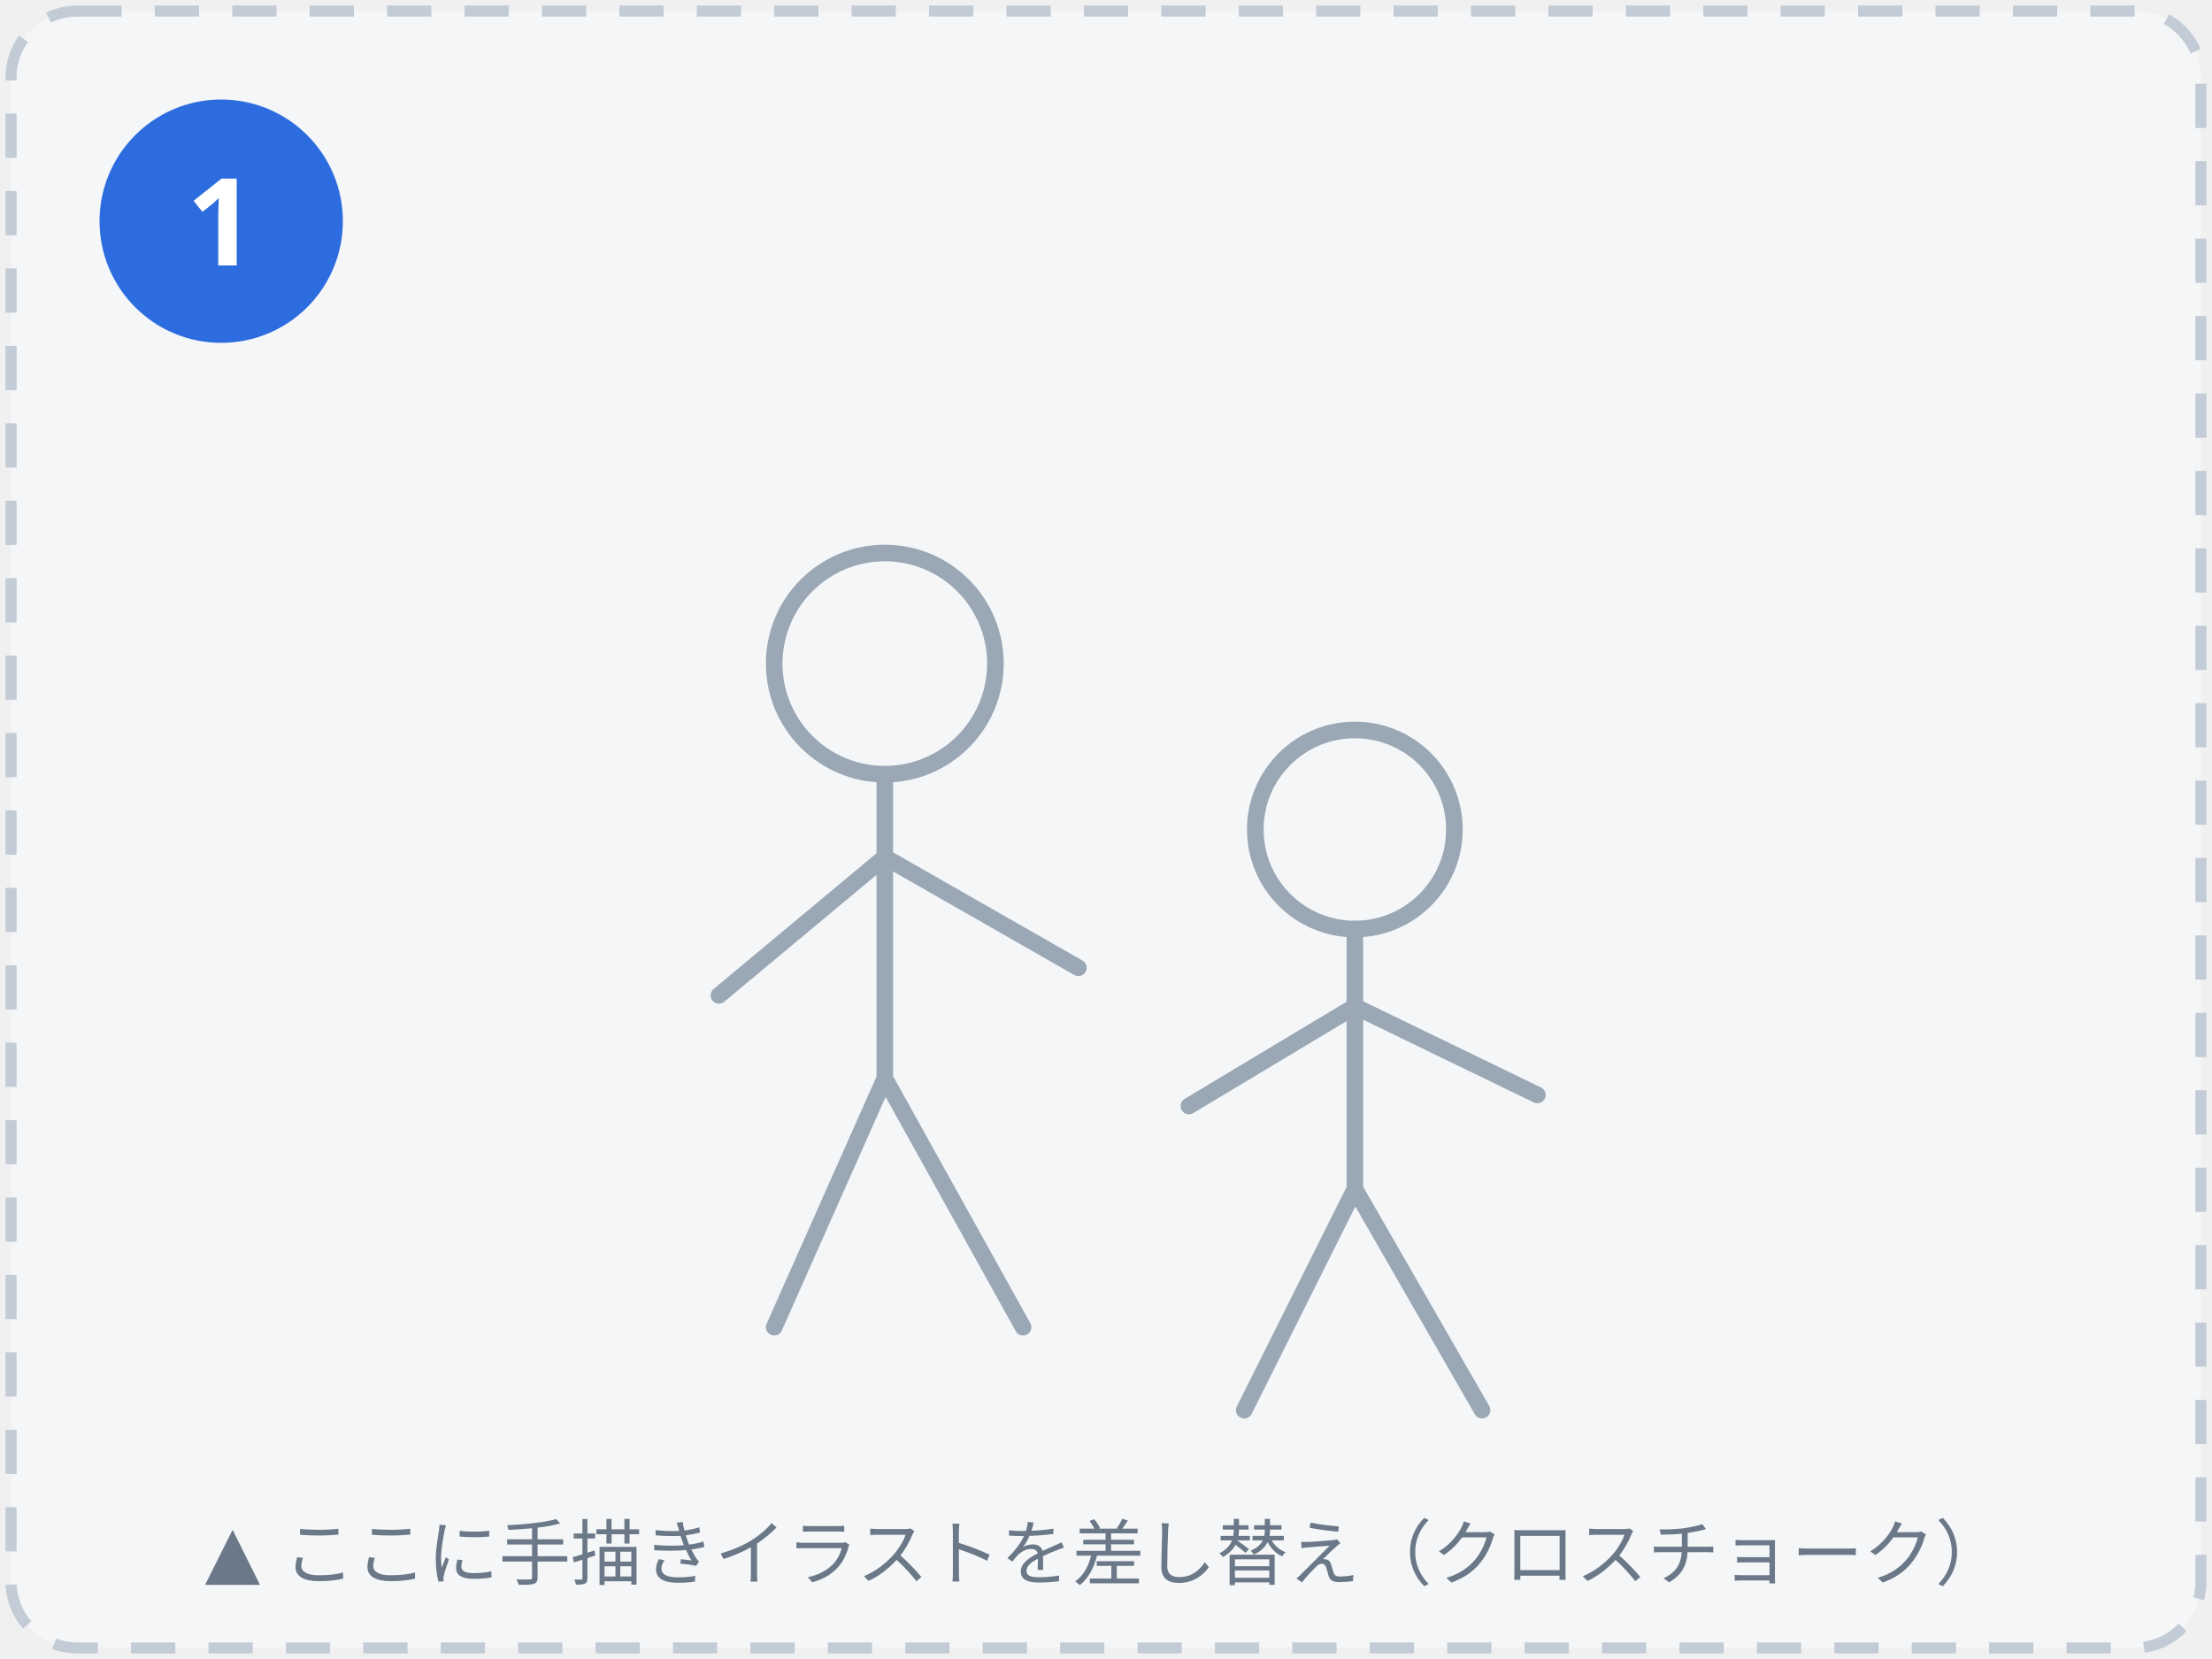
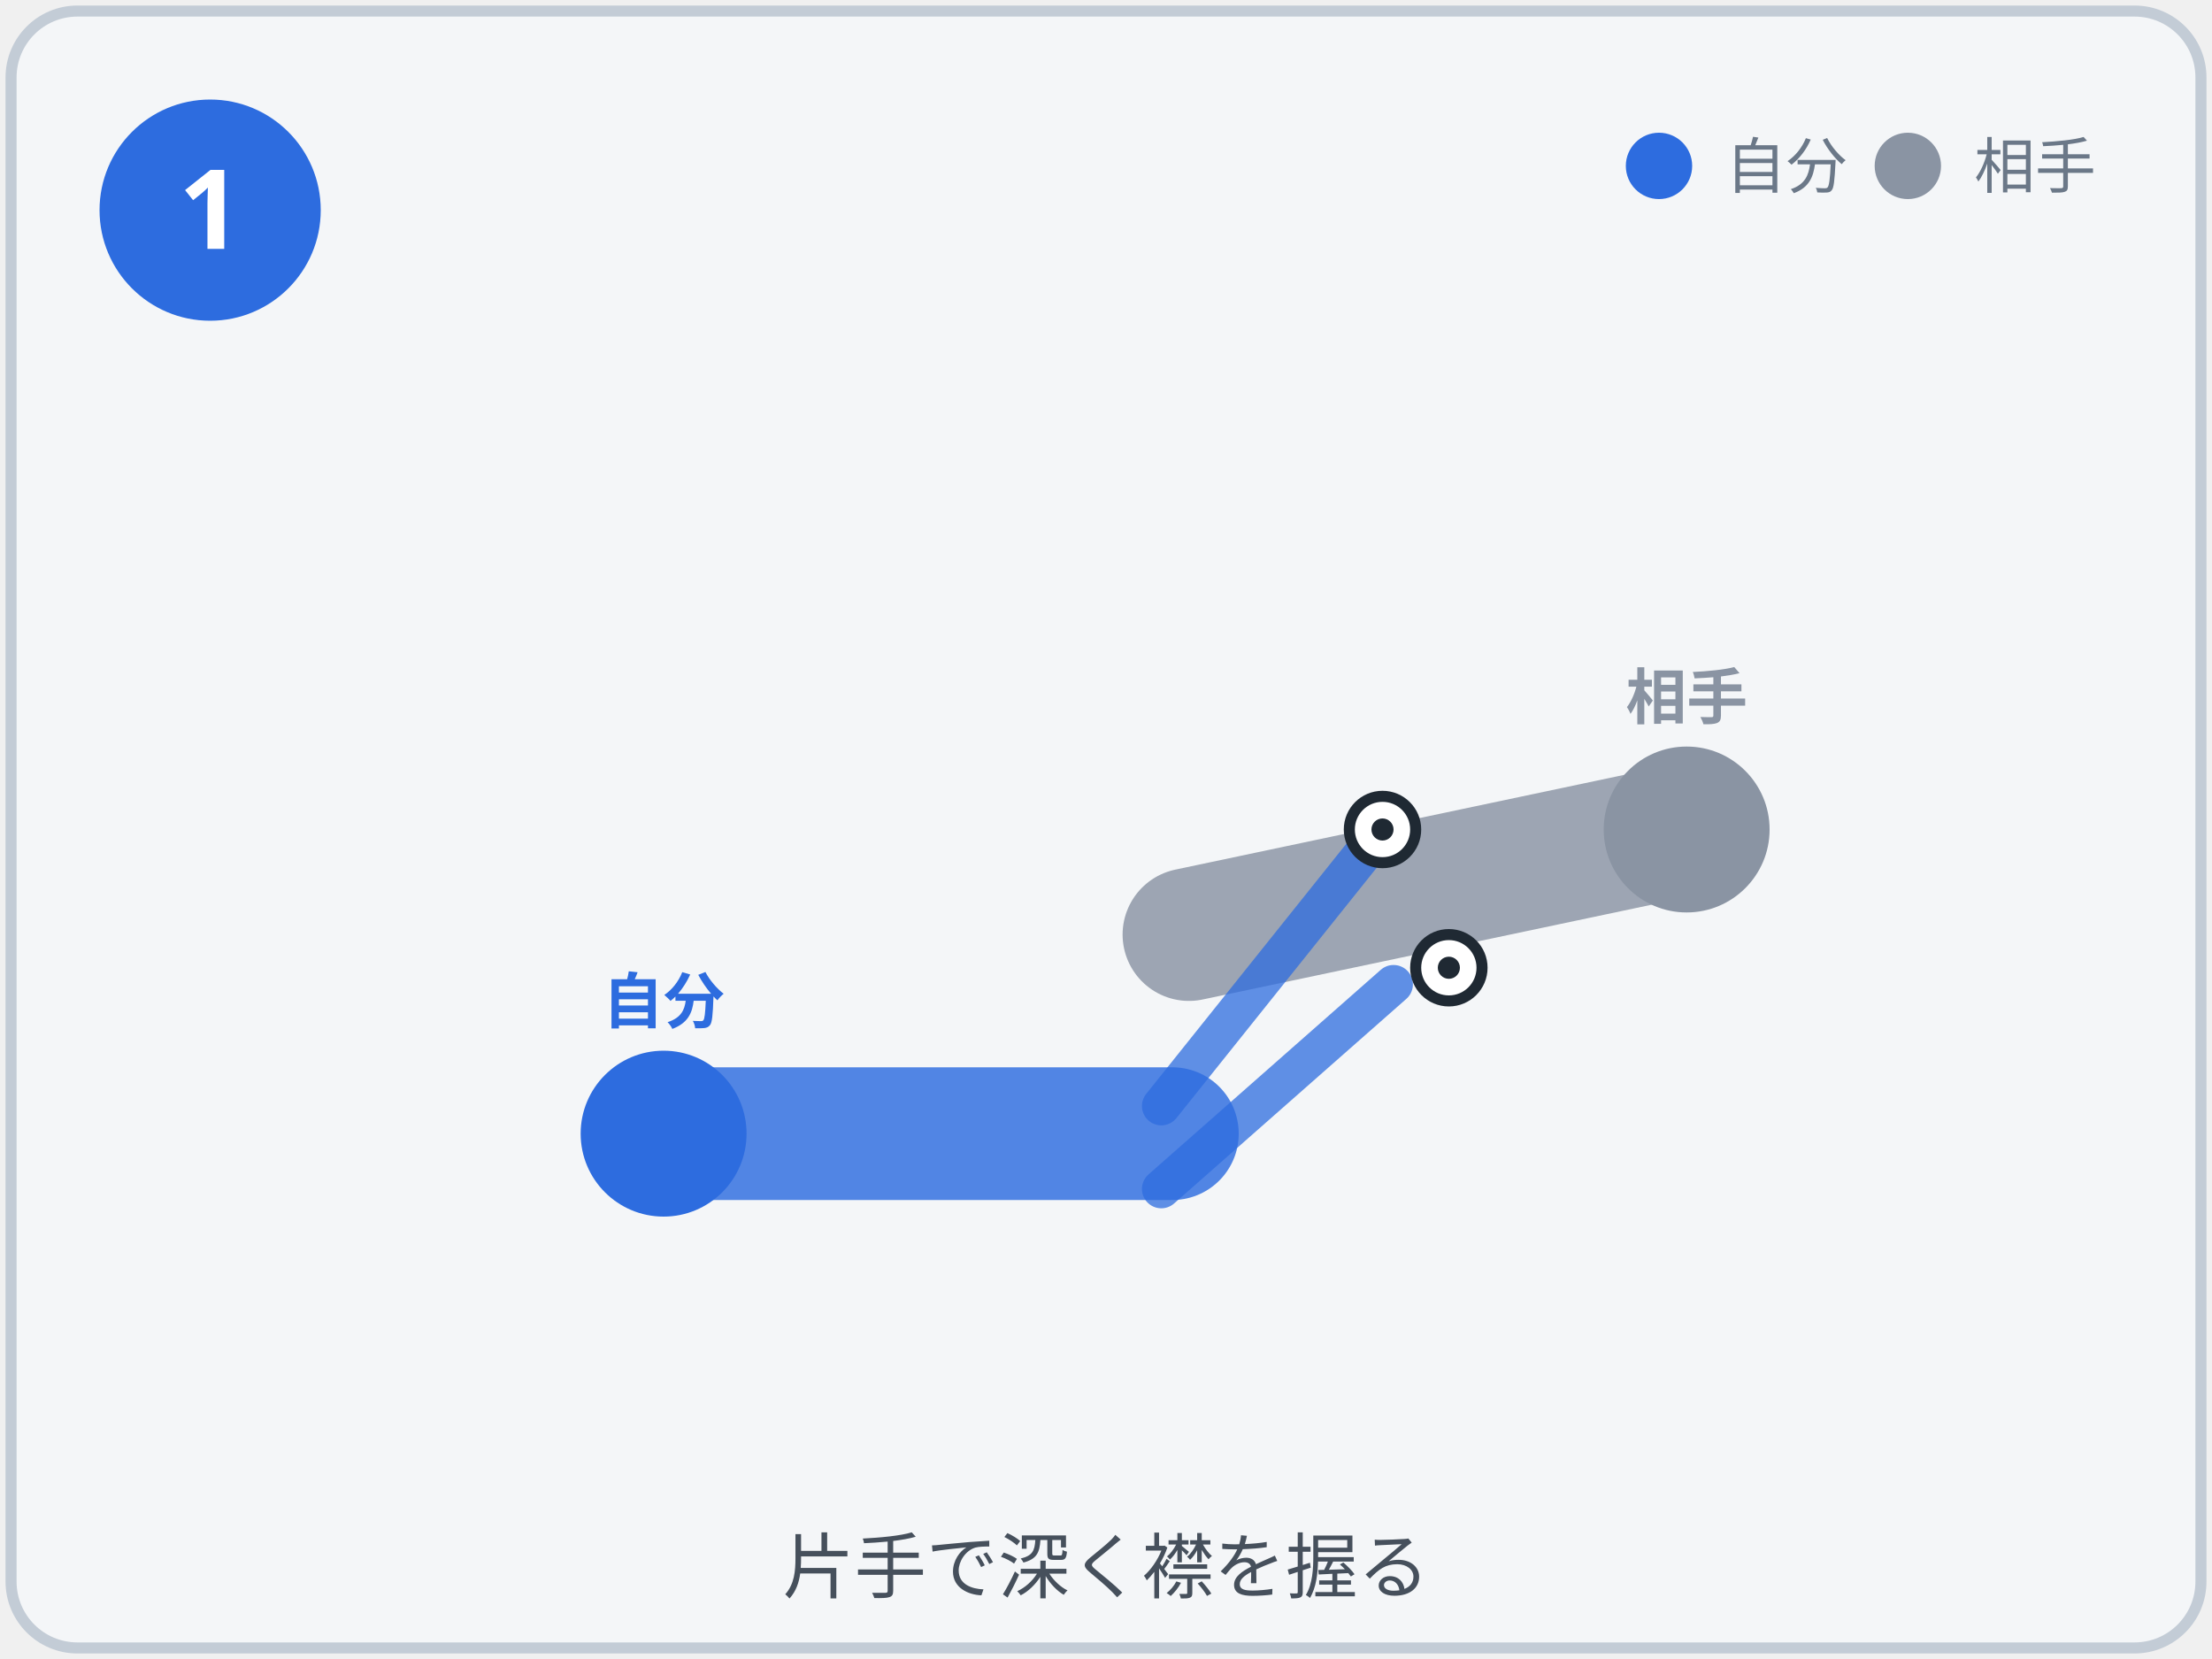
- <svg xmlns="http://www.w3.org/2000/svg" viewBox="0 0 400 300" role="img" aria-label="クロスチョーク ステップ1">
-   <rect x="2" y="2" width="396" height="296" rx="12" fill="#f4f6f8" stroke="#c3ccd6" stroke-width="2" stroke-dasharray="8 6" />
-   <circle cx="40" cy="40" r="22" fill="#2d6cdf" />
-   <text x="40" y="48" font-family="sans-serif" font-size="22" font-weight="bold" fill="#fff" text-anchor="middle">1</text>
-   <g fill="none" stroke="#9aa7b4" stroke-width="3" stroke-linecap="round">
-     <circle cx="160" cy="120" r="20" />
-     <path d="M160 140 L160 195 M160 155 L130 180 M160 155 L195 175 M160 195 L140 240 M160 195 L185 240" />
-     <circle cx="245" cy="150" r="18" />
-     <path d="M245 168 L245 215 M245 182 L215 200 M245 182 L278 198 M245 215 L225 255 M245 215 L268 255" />
+ <svg xmlns="http://www.w3.org/2000/svg" viewBox="0 0 400 300" role="img" aria-label="片手で深く襟を握る">
+   <defs>
+     <marker id="ah" viewBox="0 0 10 10" refX="8" refY="5" markerWidth="7" markerHeight="7" orient="auto-start-reverse">
+       <path d="M0 0L10 5L0 10z" fill="#e0552b" />
+     </marker>
+   </defs>
+   <rect x="2" y="2" width="396" height="296" rx="12" fill="#f4f6f8" stroke="#c3ccd6" stroke-width="2" />
+   <circle cx="38" cy="38" r="20" fill="#2d6cdf" />
+   <text x="38" y="45" font-family="sans-serif" font-size="20" font-weight="bold" fill="#fff" text-anchor="middle">1</text>
+   <g>
+     <circle cx="300" cy="30" r="6" fill="#2d6cdf" />
+     <text x="312" y="34" font-family="sans-serif" font-size="11" fill="#6b7888">自分</text>
+     <circle cx="345" cy="30" r="6" fill="#8a94a3" />
+     <text x="357" y="34" font-family="sans-serif" font-size="11" fill="#6b7888">相手</text>
  </g>
-   <text x="200" y="285" font-family="sans-serif" font-size="13" fill="#6b7888" text-anchor="middle">▲ ここに手描きイラストを差し替え（クロスチョーク）</text>
+   <line x1="120" y1="205" x2="212" y2="205" stroke="#2d6cdf" stroke-width="24" stroke-linecap="round" opacity="0.82" />
+   <circle cx="120" cy="205" r="15" fill="#2d6cdf" />
+   <text x="120" y="185" font-family="sans-serif" font-size="11" font-weight="bold" fill="#2d6cdf" text-anchor="middle">自分</text>
+   <line x1="305" y1="150" x2="215" y2="169" stroke="#8a94a3" stroke-width="24" stroke-linecap="round" opacity="0.82" />
+   <circle cx="305" cy="150" r="15" fill="#8a94a3" />
+   <text x="305" y="130" font-family="sans-serif" font-size="11" font-weight="bold" fill="#8a94a3" text-anchor="middle">相手</text>
+   <line x1="210" y1="200" x2="250" y2="150" stroke="#2d6cdf" stroke-width="7" stroke-linecap="round" opacity="0.75" />
+   <line x1="210" y1="215" x2="252" y2="178" stroke="#2d6cdf" stroke-width="7" stroke-linecap="round" opacity="0.75" />
+   <circle cx="250" cy="150" r="6" fill="#fff" stroke="#1f2933" stroke-width="2" />
+   <circle cx="250" cy="150" r="2" fill="#1f2933" />
+   <circle cx="262" cy="175" r="6" fill="#fff" stroke="#1f2933" stroke-width="2" />
+   <circle cx="262" cy="175" r="2" fill="#1f2933" />
+   <text x="200" y="288" font-family="sans-serif" font-size="13" fill="#46505c" text-anchor="middle">片手で深く襟を握る</text>
</svg>
